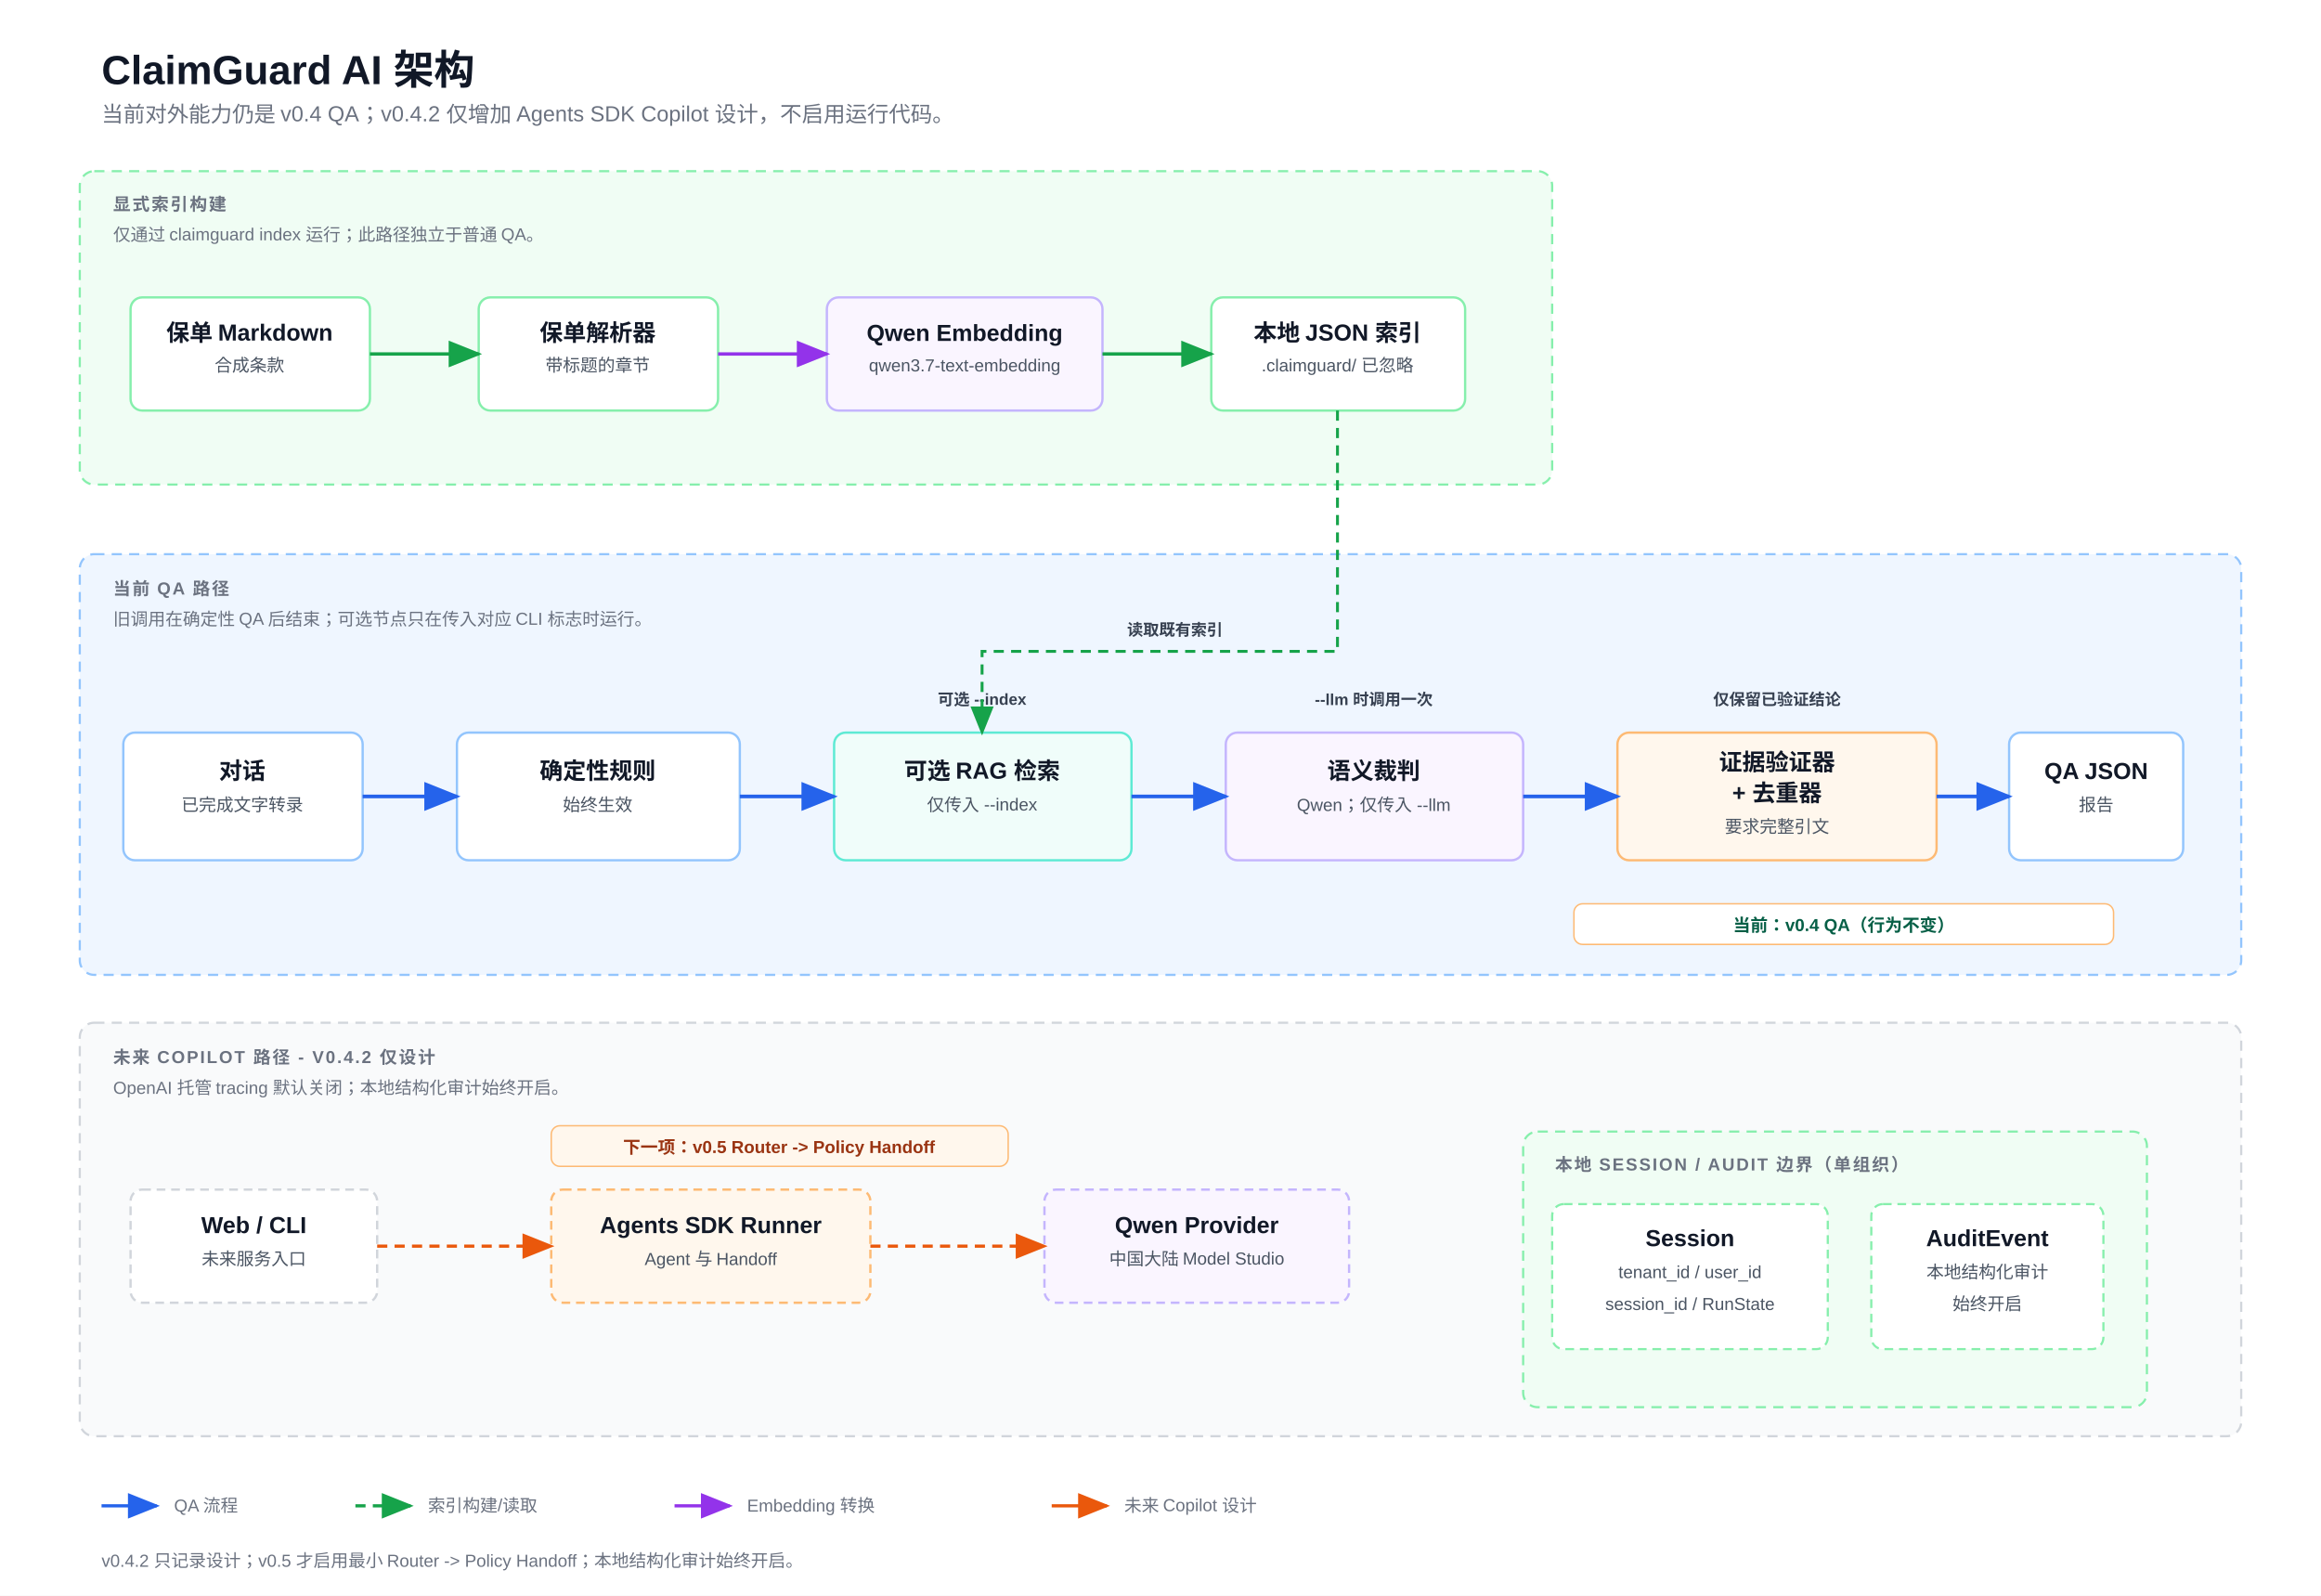
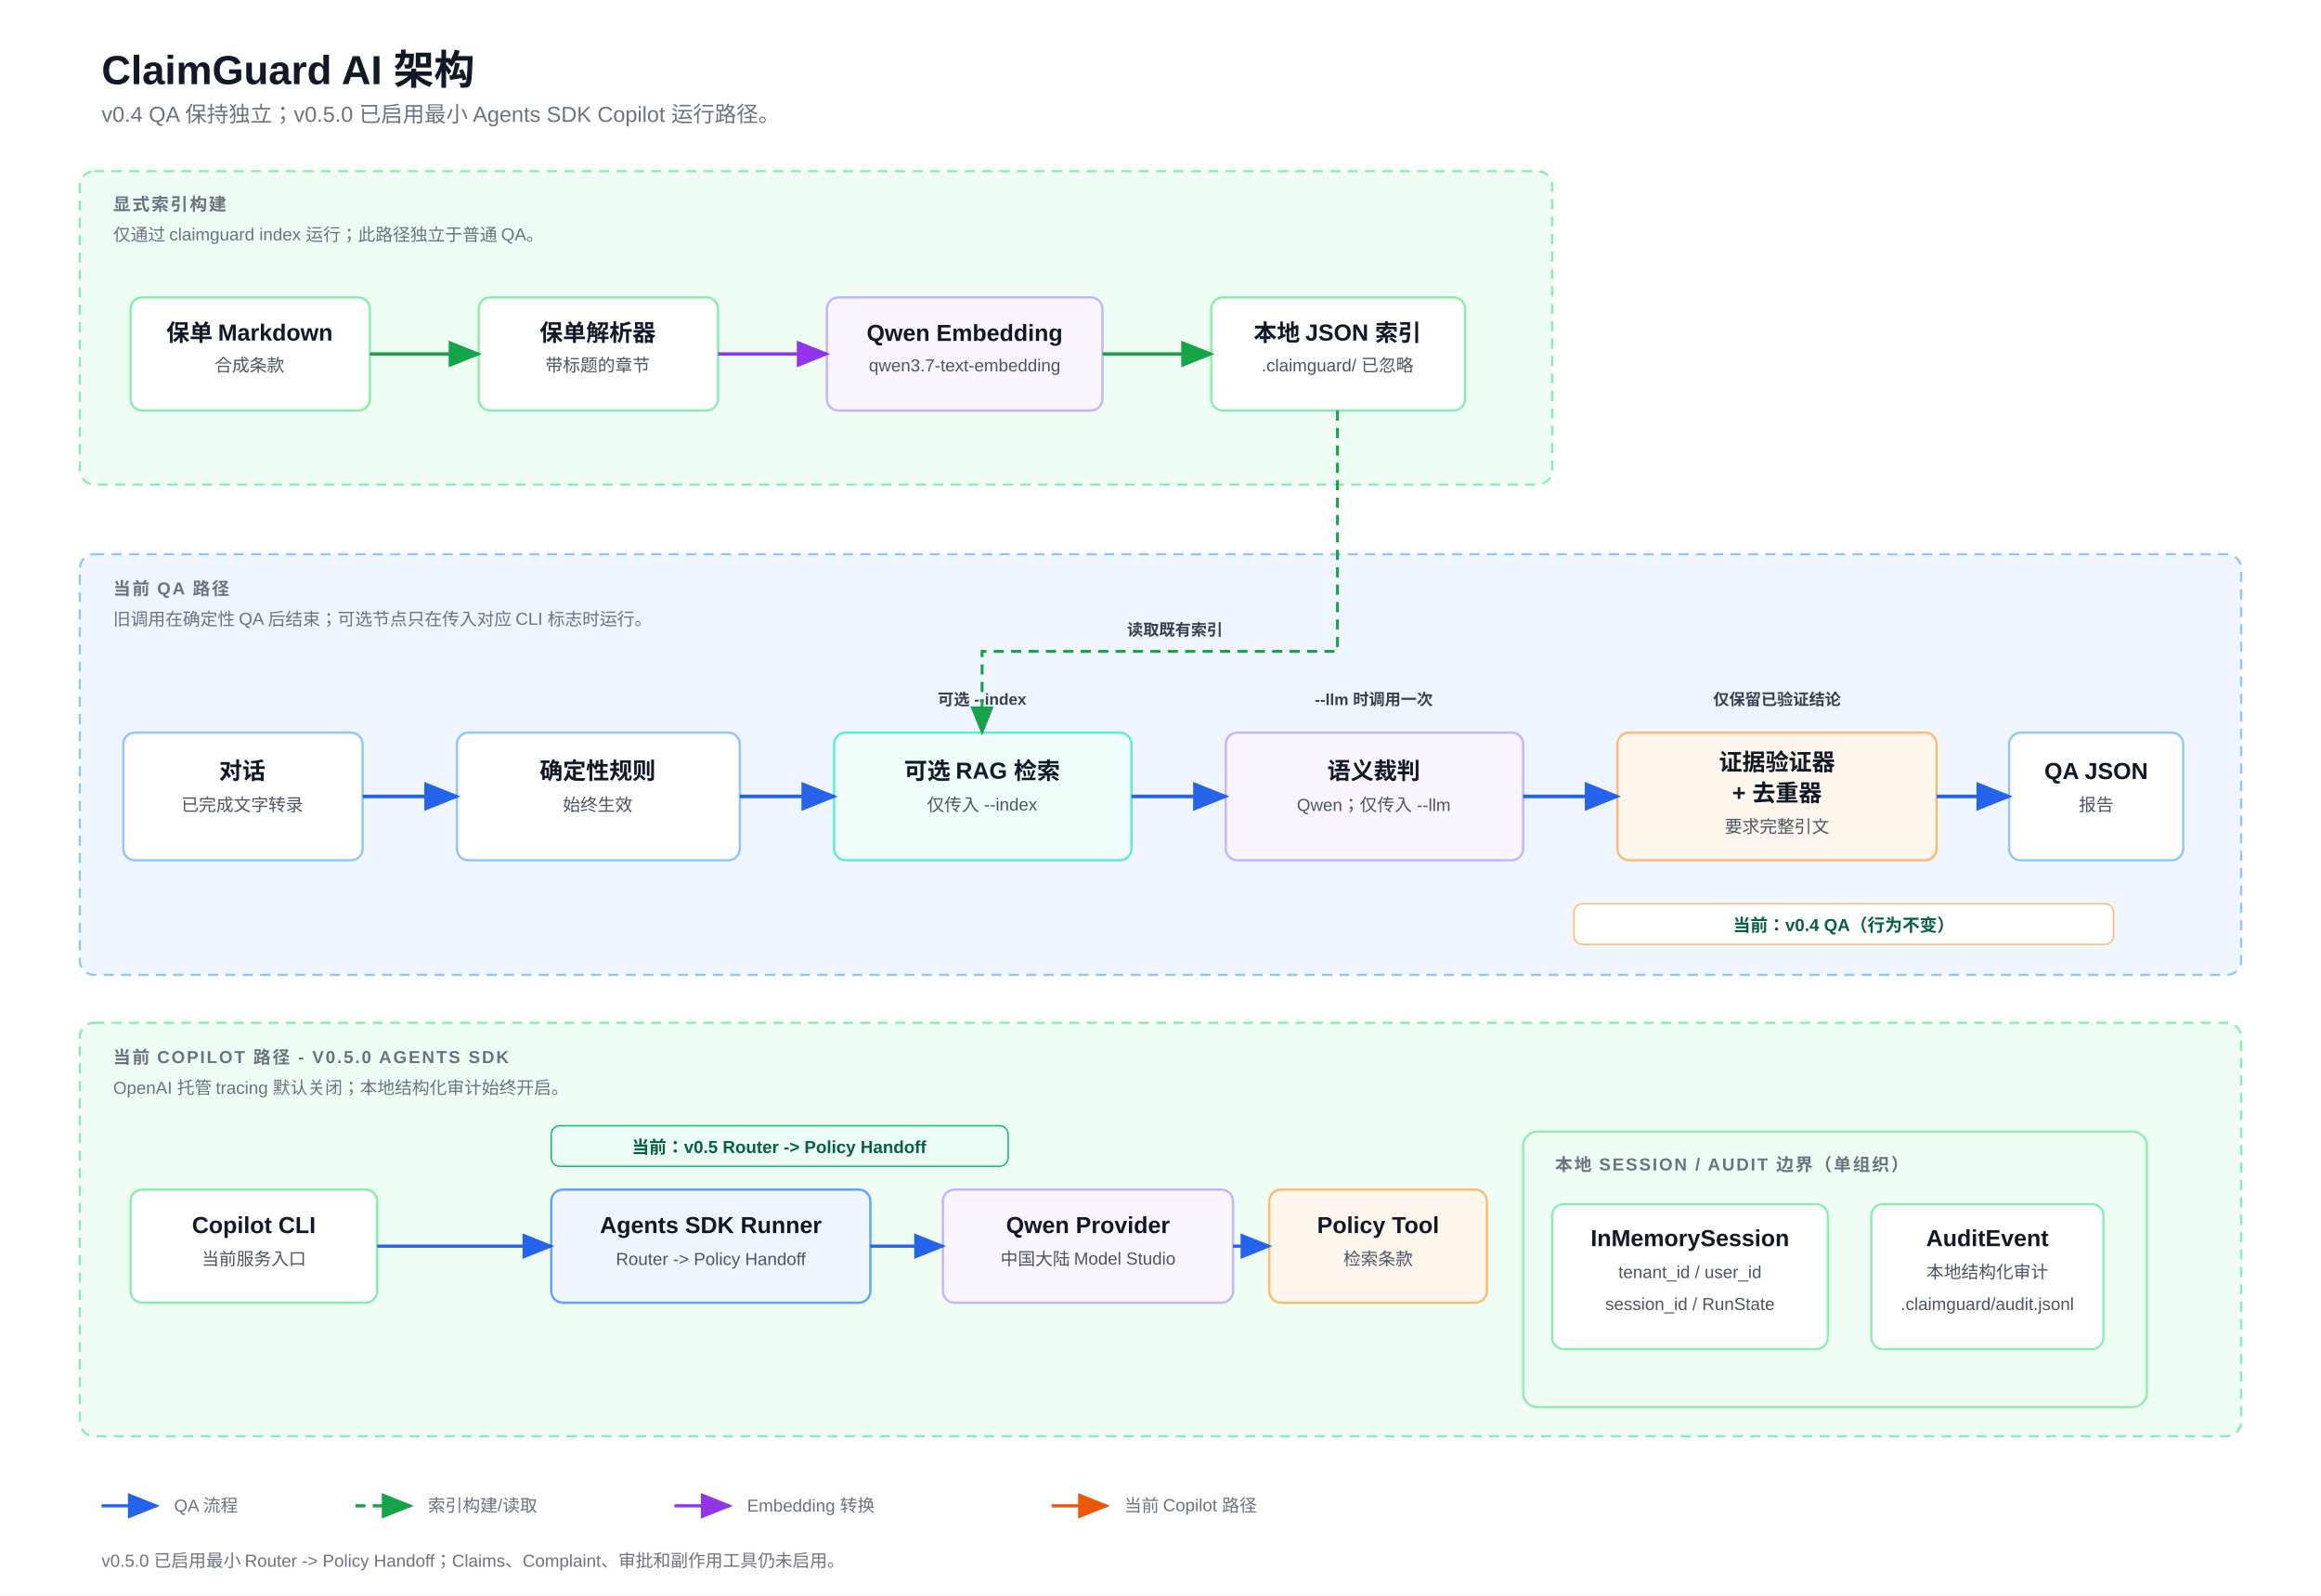
<svg xmlns="http://www.w3.org/2000/svg" viewBox="0 0 1600 1100" width="1600" height="1100" role="img" aria-labelledby="title desc">
  <style>
    text { font-family: 'Hiragino Sans GB', 'PingFang SC', 'Microsoft YaHei', Arial, sans-serif; }
    .title { fill: #111827; font-size: 28px; font-weight: 700; }
    .subtitle { fill: #6b7280; font-size: 15px; }
    .lane { fill: #6b7280; font-size: 12px; font-weight: 700; letter-spacing: 1.2px; }
    .node-title { fill: #111827; font-size: 16px; font-weight: 700; }
    .node-sub { fill: #4b5563; font-size: 12px; }
    .note { fill: #6b7280; font-size: 12px; }
    .edge-label { fill: #374151; font-size: 11px; font-weight: 600; }
    .current { fill: #065f46; font-size: 12px; font-weight: 700; }
    .next { fill: #9a3412; font-size: 12px; font-weight: 700; }
  </style>
  <defs>
    <marker id="arrow-blue" markerWidth="10" markerHeight="8" refX="9" refY="4" orient="auto">
      <path d="M0,0 L10,4 L0,8 Z" fill="#2563eb" />
    </marker>
    <marker id="arrow-green" markerWidth="10" markerHeight="8" refX="9" refY="4" orient="auto">
      <path d="M0,0 L10,4 L0,8 Z" fill="#16a34a" />
    </marker>
    <marker id="arrow-purple" markerWidth="10" markerHeight="8" refX="9" refY="4" orient="auto">
      <path d="M0,0 L10,4 L0,8 Z" fill="#9333ea" />
    </marker>
    <marker id="arrow-orange" markerWidth="10" markerHeight="8" refX="9" refY="4" orient="auto">
      <path d="M0,0 L10,4 L0,8 Z" fill="#ea580c" />
    </marker>
  </defs>
  <rect width="1600" height="1100" fill="#ffffff" />
  <text x="70" y="58" class="title">ClaimGuard AI 架构</text>
-   <text x="70" y="84" class="subtitle">当前对外能力仍是 v0.4 QA；v0.4.2 仅增加 Agents SDK Copilot 设计，不启用运行代码。</text>
+   <text x="70" y="84" class="subtitle">v0.4 QA 保持独立；v0.5.0 已启用最小 Agents SDK Copilot 运行路径。</text>
  <g data-graph-role="container">
    <rect x="55" y="118" width="1015" height="216" rx="10" fill="#f0fdf4" stroke="#86efac" stroke-width="1.5" stroke-dasharray="7 5" />
    <text x="78" y="145" class="lane">显式索引构建</text>
    <text x="78" y="166" class="note">仅通过 claimguard index 运行；此路径独立于普通 QA。</text>
  </g>
  <g data-graph-role="node">
    <rect x="90" y="205" width="165" height="78" rx="8" fill="#ffffff" stroke="#86efac" stroke-width="1.6" />
    <text x="172" y="235" text-anchor="middle" class="node-title">保单 Markdown</text>
    <text x="172" y="256" text-anchor="middle" class="node-sub">合成条款</text>
    <rect x="330" y="205" width="165" height="78" rx="8" fill="#ffffff" stroke="#86efac" stroke-width="1.6" />
    <text x="412" y="235" text-anchor="middle" class="node-title">保单解析器</text>
    <text x="412" y="256" text-anchor="middle" class="node-sub">带标题的章节</text>
    <rect x="570" y="205" width="190" height="78" rx="8" fill="#faf5ff" stroke="#c4b5fd" stroke-width="1.6" />
    <text x="665" y="235" text-anchor="middle" class="node-title">Qwen Embedding</text>
    <text x="665" y="256" text-anchor="middle" class="node-sub">qwen3.7-text-embedding</text>
    <rect x="835" y="205" width="175" height="78" rx="8" fill="#ffffff" stroke="#86efac" stroke-width="1.6" />
    <text x="922" y="235" text-anchor="middle" class="node-title">本地 JSON 索引</text>
    <text x="922" y="256" text-anchor="middle" class="node-sub">.claimguard/ 已忽略</text>
  </g>
  <path data-graph-role="edge" d="M255 244 H330" fill="none" stroke="#16a34a" stroke-width="2.3" marker-end="url(#arrow-green)" />
  <path data-graph-role="edge" d="M495 244 H570" fill="none" stroke="#9333ea" stroke-width="2.3" marker-end="url(#arrow-purple)" />
  <path data-graph-role="edge" d="M760 244 H835" fill="none" stroke="#16a34a" stroke-width="2.3" marker-end="url(#arrow-green)" />
  <g data-graph-role="container">
    <rect x="55" y="382" width="1490" height="290" rx="10" fill="#eff6ff" stroke="#93c5fd" stroke-width="1.5" stroke-dasharray="7 5" />
    <text x="78" y="410" class="lane">当前 QA 路径</text>
    <text x="78" y="431" class="note">旧调用在确定性 QA 后结束；可选节点只在传入对应 CLI 标志时运行。</text>
  </g>
  <g data-graph-role="node">
    <rect x="85" y="505" width="165" height="88" rx="8" fill="#ffffff" stroke="#93c5fd" stroke-width="1.6" />
    <text x="167" y="537" text-anchor="middle" class="node-title">对话</text>
    <text x="167" y="559" text-anchor="middle" class="node-sub">已完成文字转录</text>
    <rect x="315" y="505" width="195" height="88" rx="8" fill="#ffffff" stroke="#93c5fd" stroke-width="1.6" />
    <text x="412" y="537" text-anchor="middle" class="node-title">确定性规则</text>
    <text x="412" y="559" text-anchor="middle" class="node-sub">始终生效</text>
    <rect x="575" y="505" width="205" height="88" rx="8" fill="#f0fdfa" stroke="#5eead4" stroke-width="1.6" />
    <text x="677" y="537" text-anchor="middle" class="node-title">可选 RAG 检索</text>
    <text x="677" y="559" text-anchor="middle" class="node-sub">仅传入 --index</text>
    <rect x="845" y="505" width="205" height="88" rx="8" fill="#faf5ff" stroke="#c4b5fd" stroke-width="1.6" />
    <text x="947" y="537" text-anchor="middle" class="node-title">语义裁判</text>
    <text x="947" y="559" text-anchor="middle" class="node-sub">Qwen；仅传入 --llm</text>
    <rect x="1115" y="505" width="220" height="88" rx="8" fill="#fff7ed" stroke="#fdba74" stroke-width="1.6" />
    <text x="1225" y="531" text-anchor="middle" class="node-title">证据验证器</text>
    <text x="1225" y="552" text-anchor="middle" class="node-title">+ 去重器</text>
    <text x="1225" y="574" text-anchor="middle" class="node-sub">要求完整引文</text>
    <rect x="1385" y="505" width="120" height="88" rx="8" fill="#ffffff" stroke="#93c5fd" stroke-width="1.6" />
    <text x="1445" y="537" text-anchor="middle" class="node-title">QA JSON</text>
    <text x="1445" y="559" text-anchor="middle" class="node-sub">报告</text>
  </g>
  <path data-graph-role="edge" d="M250 549 H315" fill="none" stroke="#2563eb" stroke-width="2.5" marker-end="url(#arrow-blue)" />
  <path data-graph-role="edge" d="M510 549 H575" fill="none" stroke="#2563eb" stroke-width="2.5" marker-end="url(#arrow-blue)" />
  <path data-graph-role="edge" d="M780 549 H845" fill="none" stroke="#2563eb" stroke-width="2.5" marker-end="url(#arrow-blue)" />
  <path data-graph-role="edge" d="M1050 549 H1115" fill="none" stroke="#2563eb" stroke-width="2.5" marker-end="url(#arrow-blue)" />
  <path data-graph-role="edge" d="M1335 549 H1385" fill="none" stroke="#2563eb" stroke-width="2.5" marker-end="url(#arrow-blue)" />
  <text x="677" y="486" text-anchor="middle" class="edge-label">可选 --index</text>
  <text x="947" y="486" text-anchor="middle" class="edge-label">--llm 时调用一次</text>
  <text x="1225" y="486" text-anchor="middle" class="edge-label">仅保留已验证结论</text>
  <path data-graph-role="edge" d="M922 283 V449 H677 V505" fill="none" stroke="#16a34a" stroke-width="2" stroke-dasharray="7 5" marker-end="url(#arrow-green)" />
  <text x="810" y="438" text-anchor="middle" class="edge-label">读取既有索引</text>
  <rect x="1085" y="623" width="372" height="28" rx="6" fill="#ffffff" stroke="#fdba74" />
  <text x="1271" y="642" text-anchor="middle" class="current">当前：v0.4 QA（行为不变）</text>
  <g data-graph-role="container">
-     <rect x="55" y="705" width="1490" height="285" rx="10" fill="#f9fafb" stroke="#d1d5db" stroke-width="1.5" stroke-dasharray="7 5" />
-     <text x="78" y="733" class="lane">未来 COPILOT 路径 - V0.4.2 仅设计</text>
+     <rect x="55" y="705" width="1490" height="285" rx="10" fill="#f0fdf4" stroke="#86efac" stroke-width="1.5" stroke-dasharray="7 5" />
+     <text x="78" y="733" class="lane">当前 COPILOT 路径 - V0.5.0 AGENTS SDK</text>
    <text x="78" y="754" class="note">OpenAI 托管 tracing 默认关闭；本地结构化审计始终开启。</text>
  </g>
  <g data-graph-role="node">
-     <rect x="90" y="820" width="170" height="78" rx="8" fill="#ffffff" stroke="#d1d5db" stroke-width="1.6" stroke-dasharray="6 4" />
-     <text x="175" y="850" text-anchor="middle" class="node-title">Web / CLI</text>
-     <text x="175" y="872" text-anchor="middle" class="node-sub">未来服务入口</text>
-     <rect x="380" y="820" width="220" height="78" rx="8" fill="#fff7ed" stroke="#fdba74" stroke-width="1.6" stroke-dasharray="6 4" />
+     <rect x="90" y="820" width="170" height="78" rx="8" fill="#ffffff" stroke="#86efac" stroke-width="1.6" />
+     <text x="175" y="850" text-anchor="middle" class="node-title">Copilot CLI</text>
+     <text x="175" y="872" text-anchor="middle" class="node-sub">当前服务入口</text>
+     <rect x="380" y="820" width="220" height="78" rx="8" fill="#eff6ff" stroke="#60a5fa" stroke-width="1.6" />
    <text x="490" y="850" text-anchor="middle" class="node-title">Agents SDK Runner</text>
-     <text x="490" y="872" text-anchor="middle" class="node-sub">Agent 与 Handoff</text>
-     <rect x="720" y="820" width="210" height="78" rx="8" fill="#faf5ff" stroke="#c4b5fd" stroke-width="1.6" stroke-dasharray="6 4" />
-     <text x="825" y="850" text-anchor="middle" class="node-title">Qwen Provider</text>
-     <text x="825" y="872" text-anchor="middle" class="node-sub">中国大陆 Model Studio</text>
+     <text x="490" y="872" text-anchor="middle" class="node-sub">Router -&gt; Policy Handoff</text>
+     <rect x="650" y="820" width="200" height="78" rx="8" fill="#faf5ff" stroke="#c4b5fd" stroke-width="1.6" />
+     <text x="750" y="850" text-anchor="middle" class="node-title">Qwen Provider</text>
+     <text x="750" y="872" text-anchor="middle" class="node-sub">中国大陆 Model Studio</text>
+     <rect x="875" y="820" width="150" height="78" rx="8" fill="#fff7ed" stroke="#fdba74" stroke-width="1.6" />
+     <text x="950" y="850" text-anchor="middle" class="node-title">Policy Tool</text>
+     <text x="950" y="872" text-anchor="middle" class="node-sub">检索条款</text>
  </g>
-   <path data-graph-role="edge" d="M260 859 H380" fill="none" stroke="#ea580c" stroke-width="2.2" stroke-dasharray="7 5" marker-end="url(#arrow-orange)" />
-   <path data-graph-role="edge" d="M600 859 H720" fill="none" stroke="#ea580c" stroke-width="2.2" stroke-dasharray="7 5" marker-end="url(#arrow-orange)" />
-   <rect x="380" y="776" width="315" height="28" rx="6" fill="#fff7ed" stroke="#fdba74" />
-   <text x="537" y="795" text-anchor="middle" class="next">下一项：v0.5 Router -&gt; Policy Handoff</text>
+   <path data-graph-role="edge" d="M260 859 H380" fill="none" stroke="#2563eb" stroke-width="2.2" marker-end="url(#arrow-blue)" />
+   <path data-graph-role="edge" d="M600 859 H650" fill="none" stroke="#2563eb" stroke-width="2.2" marker-end="url(#arrow-blue)" />
+   <path data-graph-role="edge" d="M850 859 H875" fill="none" stroke="#2563eb" stroke-width="2.2" marker-end="url(#arrow-blue)" />
+   <rect x="380" y="776" width="315" height="28" rx="6" fill="#ecfdf5" stroke="#10b981" />
+   <text x="537" y="795" text-anchor="middle" class="current">当前：v0.5 Router -&gt; Policy Handoff</text>
  <g data-graph-role="container">
-     <rect x="1050" y="780" width="430" height="190" rx="10" fill="#f0fdf4" stroke="#86efac" stroke-width="1.5" stroke-dasharray="7 5" />
+     <rect x="1050" y="780" width="430" height="190" rx="10" fill="#f0fdf4" stroke="#86efac" stroke-width="1.5" />
    <text x="1072" y="807" class="lane">本地 SESSION / AUDIT 边界（单组织）</text>
  </g>
  <g data-graph-role="node">
-     <rect x="1070" y="830" width="190" height="100" rx="8" fill="#ffffff" stroke="#86efac" stroke-width="1.5" stroke-dasharray="6 4" />
-     <text x="1165" y="859" text-anchor="middle" class="node-title">Session</text>
+     <rect x="1070" y="830" width="190" height="100" rx="8" fill="#ffffff" stroke="#86efac" stroke-width="1.5" />
+     <text x="1165" y="859" text-anchor="middle" class="node-title">InMemorySession</text>
    <text x="1165" y="881" text-anchor="middle" class="node-sub">tenant_id / user_id</text>
    <text x="1165" y="903" text-anchor="middle" class="node-sub">session_id / RunState</text>
-     <rect x="1290" y="830" width="160" height="100" rx="8" fill="#ffffff" stroke="#86efac" stroke-width="1.5" stroke-dasharray="6 4" />
+     <rect x="1290" y="830" width="160" height="100" rx="8" fill="#ffffff" stroke="#86efac" stroke-width="1.5" />
    <text x="1370" y="859" text-anchor="middle" class="node-title">AuditEvent</text>
    <text x="1370" y="881" text-anchor="middle" class="node-sub">本地结构化审计</text>
-     <text x="1370" y="903" text-anchor="middle" class="node-sub">始终开启</text>
+     <text x="1370" y="903" text-anchor="middle" class="node-sub">.claimguard/audit.jsonl</text>
  </g>
  <g data-graph-role="legend" transform="translate(70,1030)">
    <line x1="0" y1="8" x2="38" y2="8" stroke="#2563eb" stroke-width="2.2" marker-end="url(#arrow-blue)" />
    <text x="50" y="12" class="note">QA 流程</text>
    <line x1="175" y1="8" x2="213" y2="8" stroke="#16a34a" stroke-width="2.2" stroke-dasharray="7 5" marker-end="url(#arrow-green)" />
    <text x="225" y="12" class="note">索引构建/读取</text>
    <line x1="395" y1="8" x2="433" y2="8" stroke="#9333ea" stroke-width="2.2" marker-end="url(#arrow-purple)" />
    <text x="445" y="12" class="note">Embedding 转换</text>
    <line x1="655" y1="8" x2="693" y2="8" stroke="#ea580c" stroke-width="2.2" marker-end="url(#arrow-orange)" />
-     <text x="705" y="12" class="note">未来 Copilot 设计</text>
+     <text x="705" y="12" class="note">当前 Copilot 路径</text>
  </g>
-   <text x="70" y="1080" class="note">v0.4.2 只记录设计；v0.5 才启用最小 Router -&gt; Policy Handoff；本地结构化审计始终开启。</text>
+   <text x="70" y="1080" class="note">v0.5.0 已启用最小 Router -&gt; Policy Handoff；Claims、Complaint、审批和副作用工具仍未启用。</text>
</svg>
